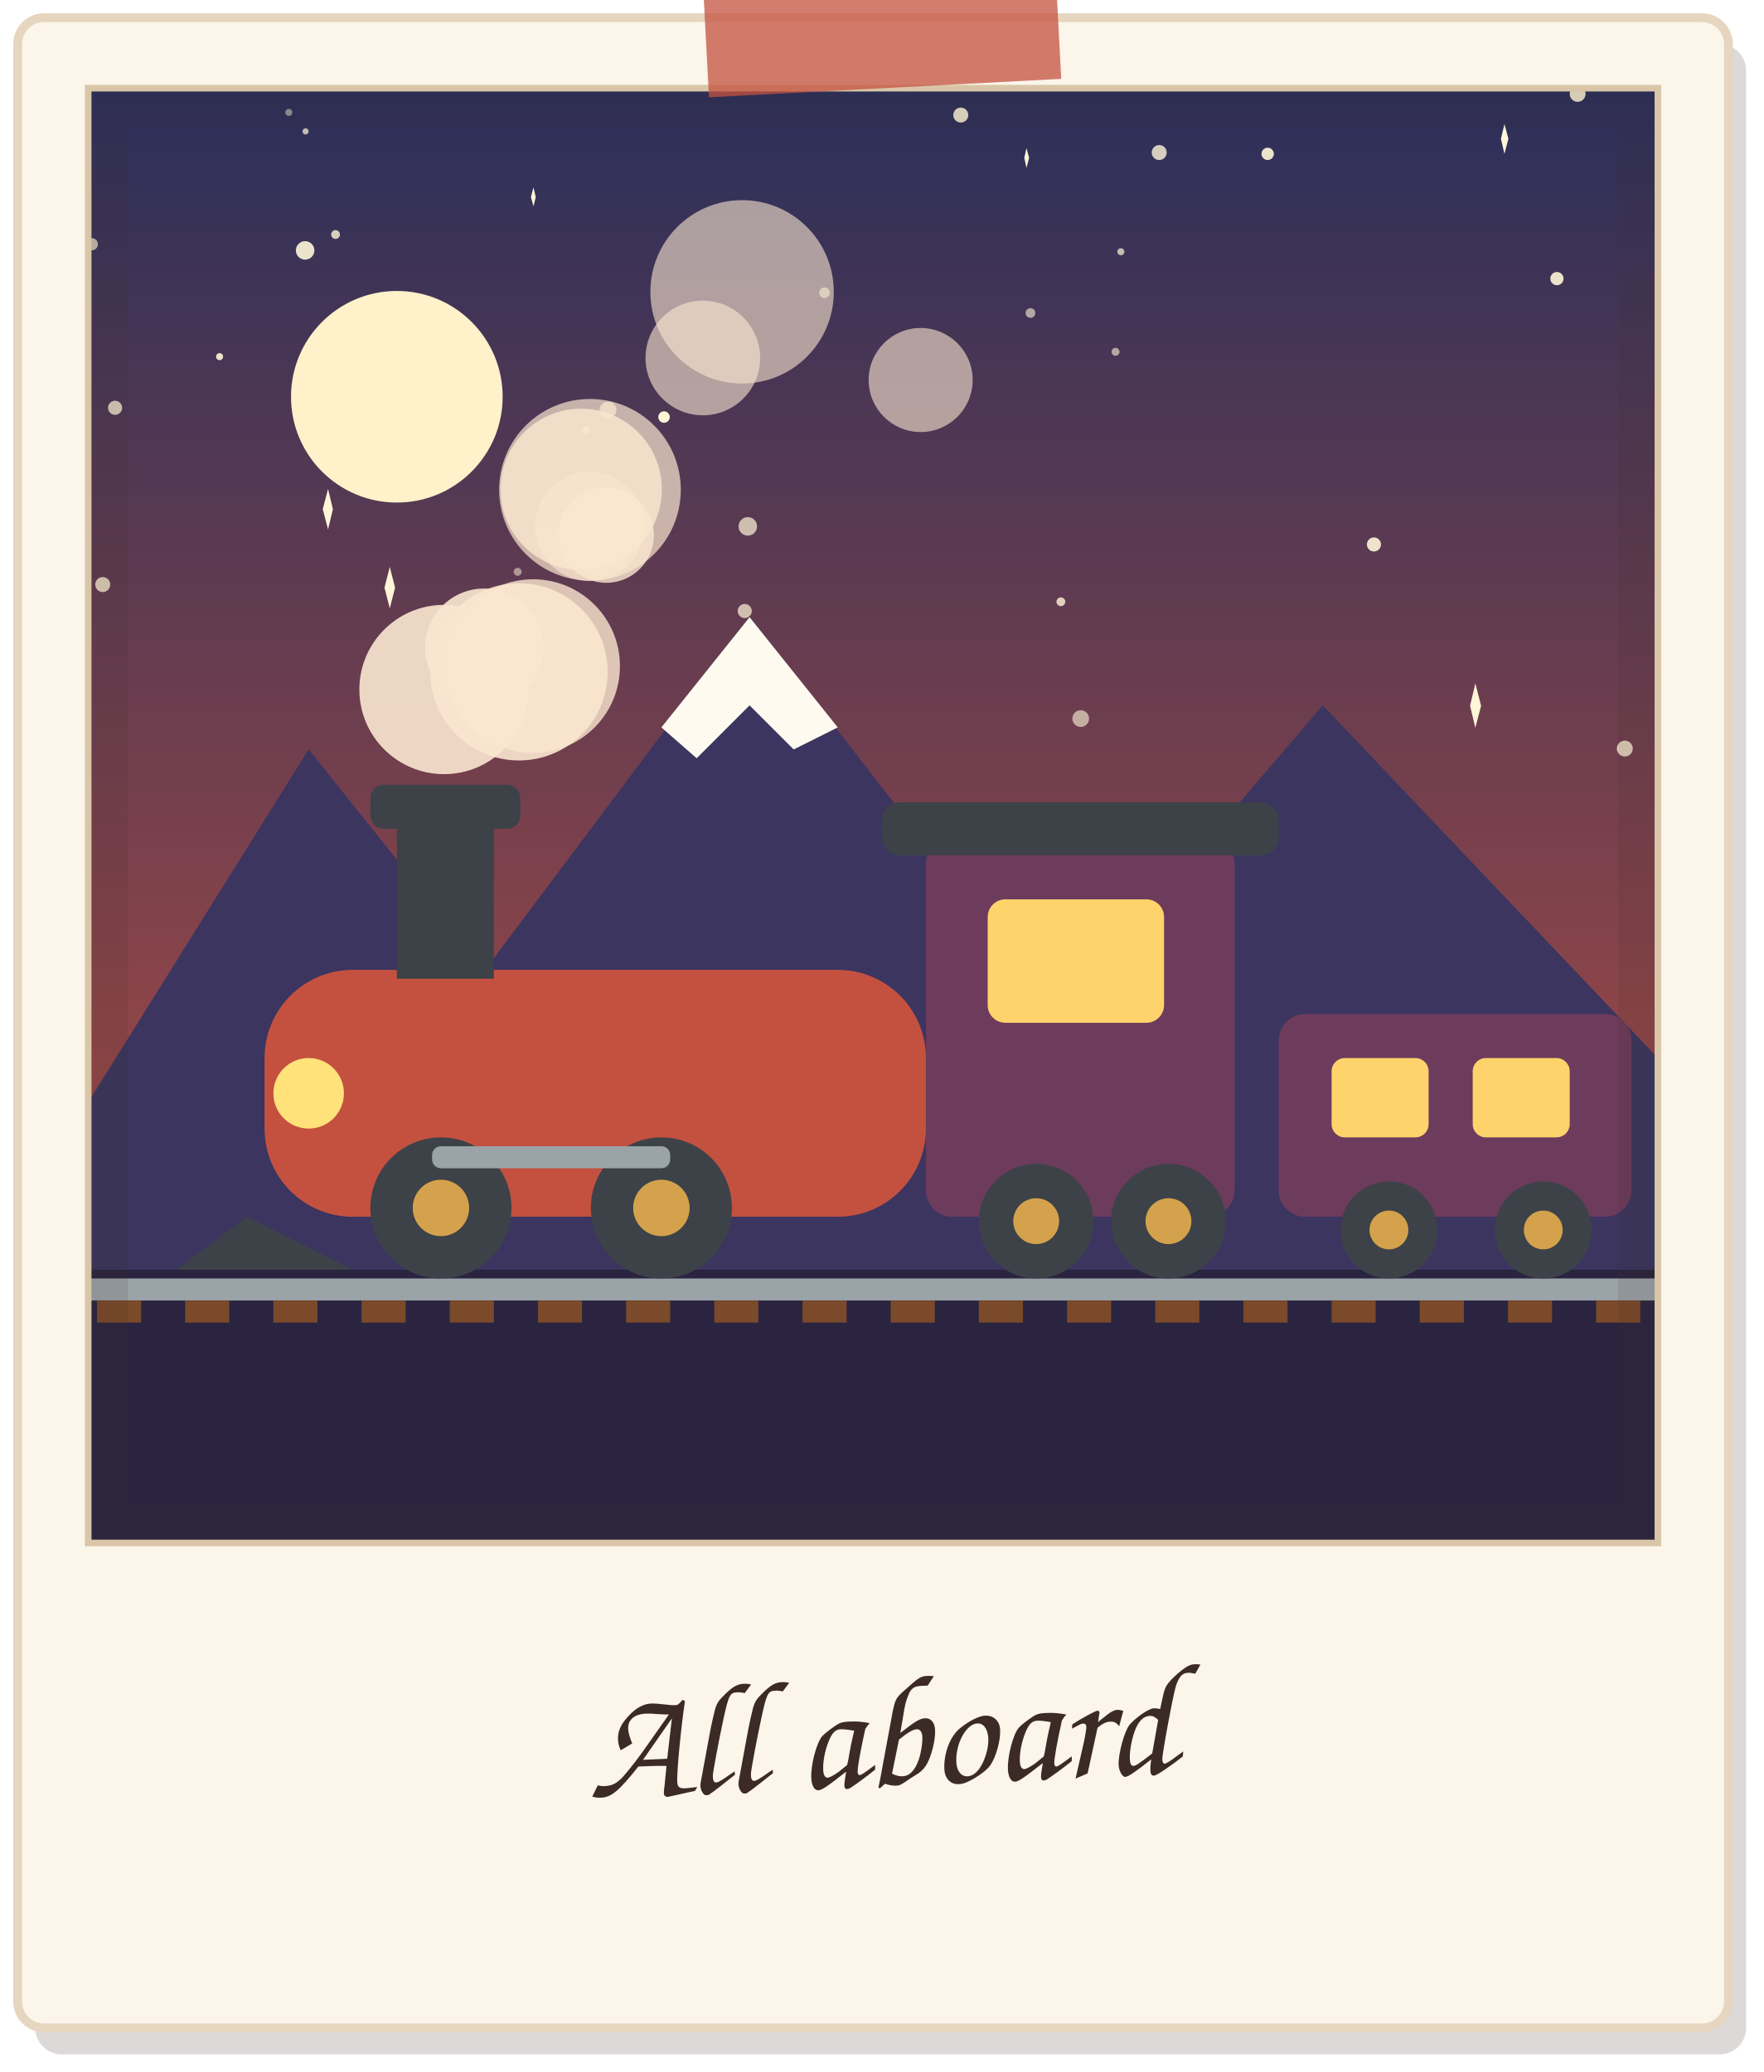
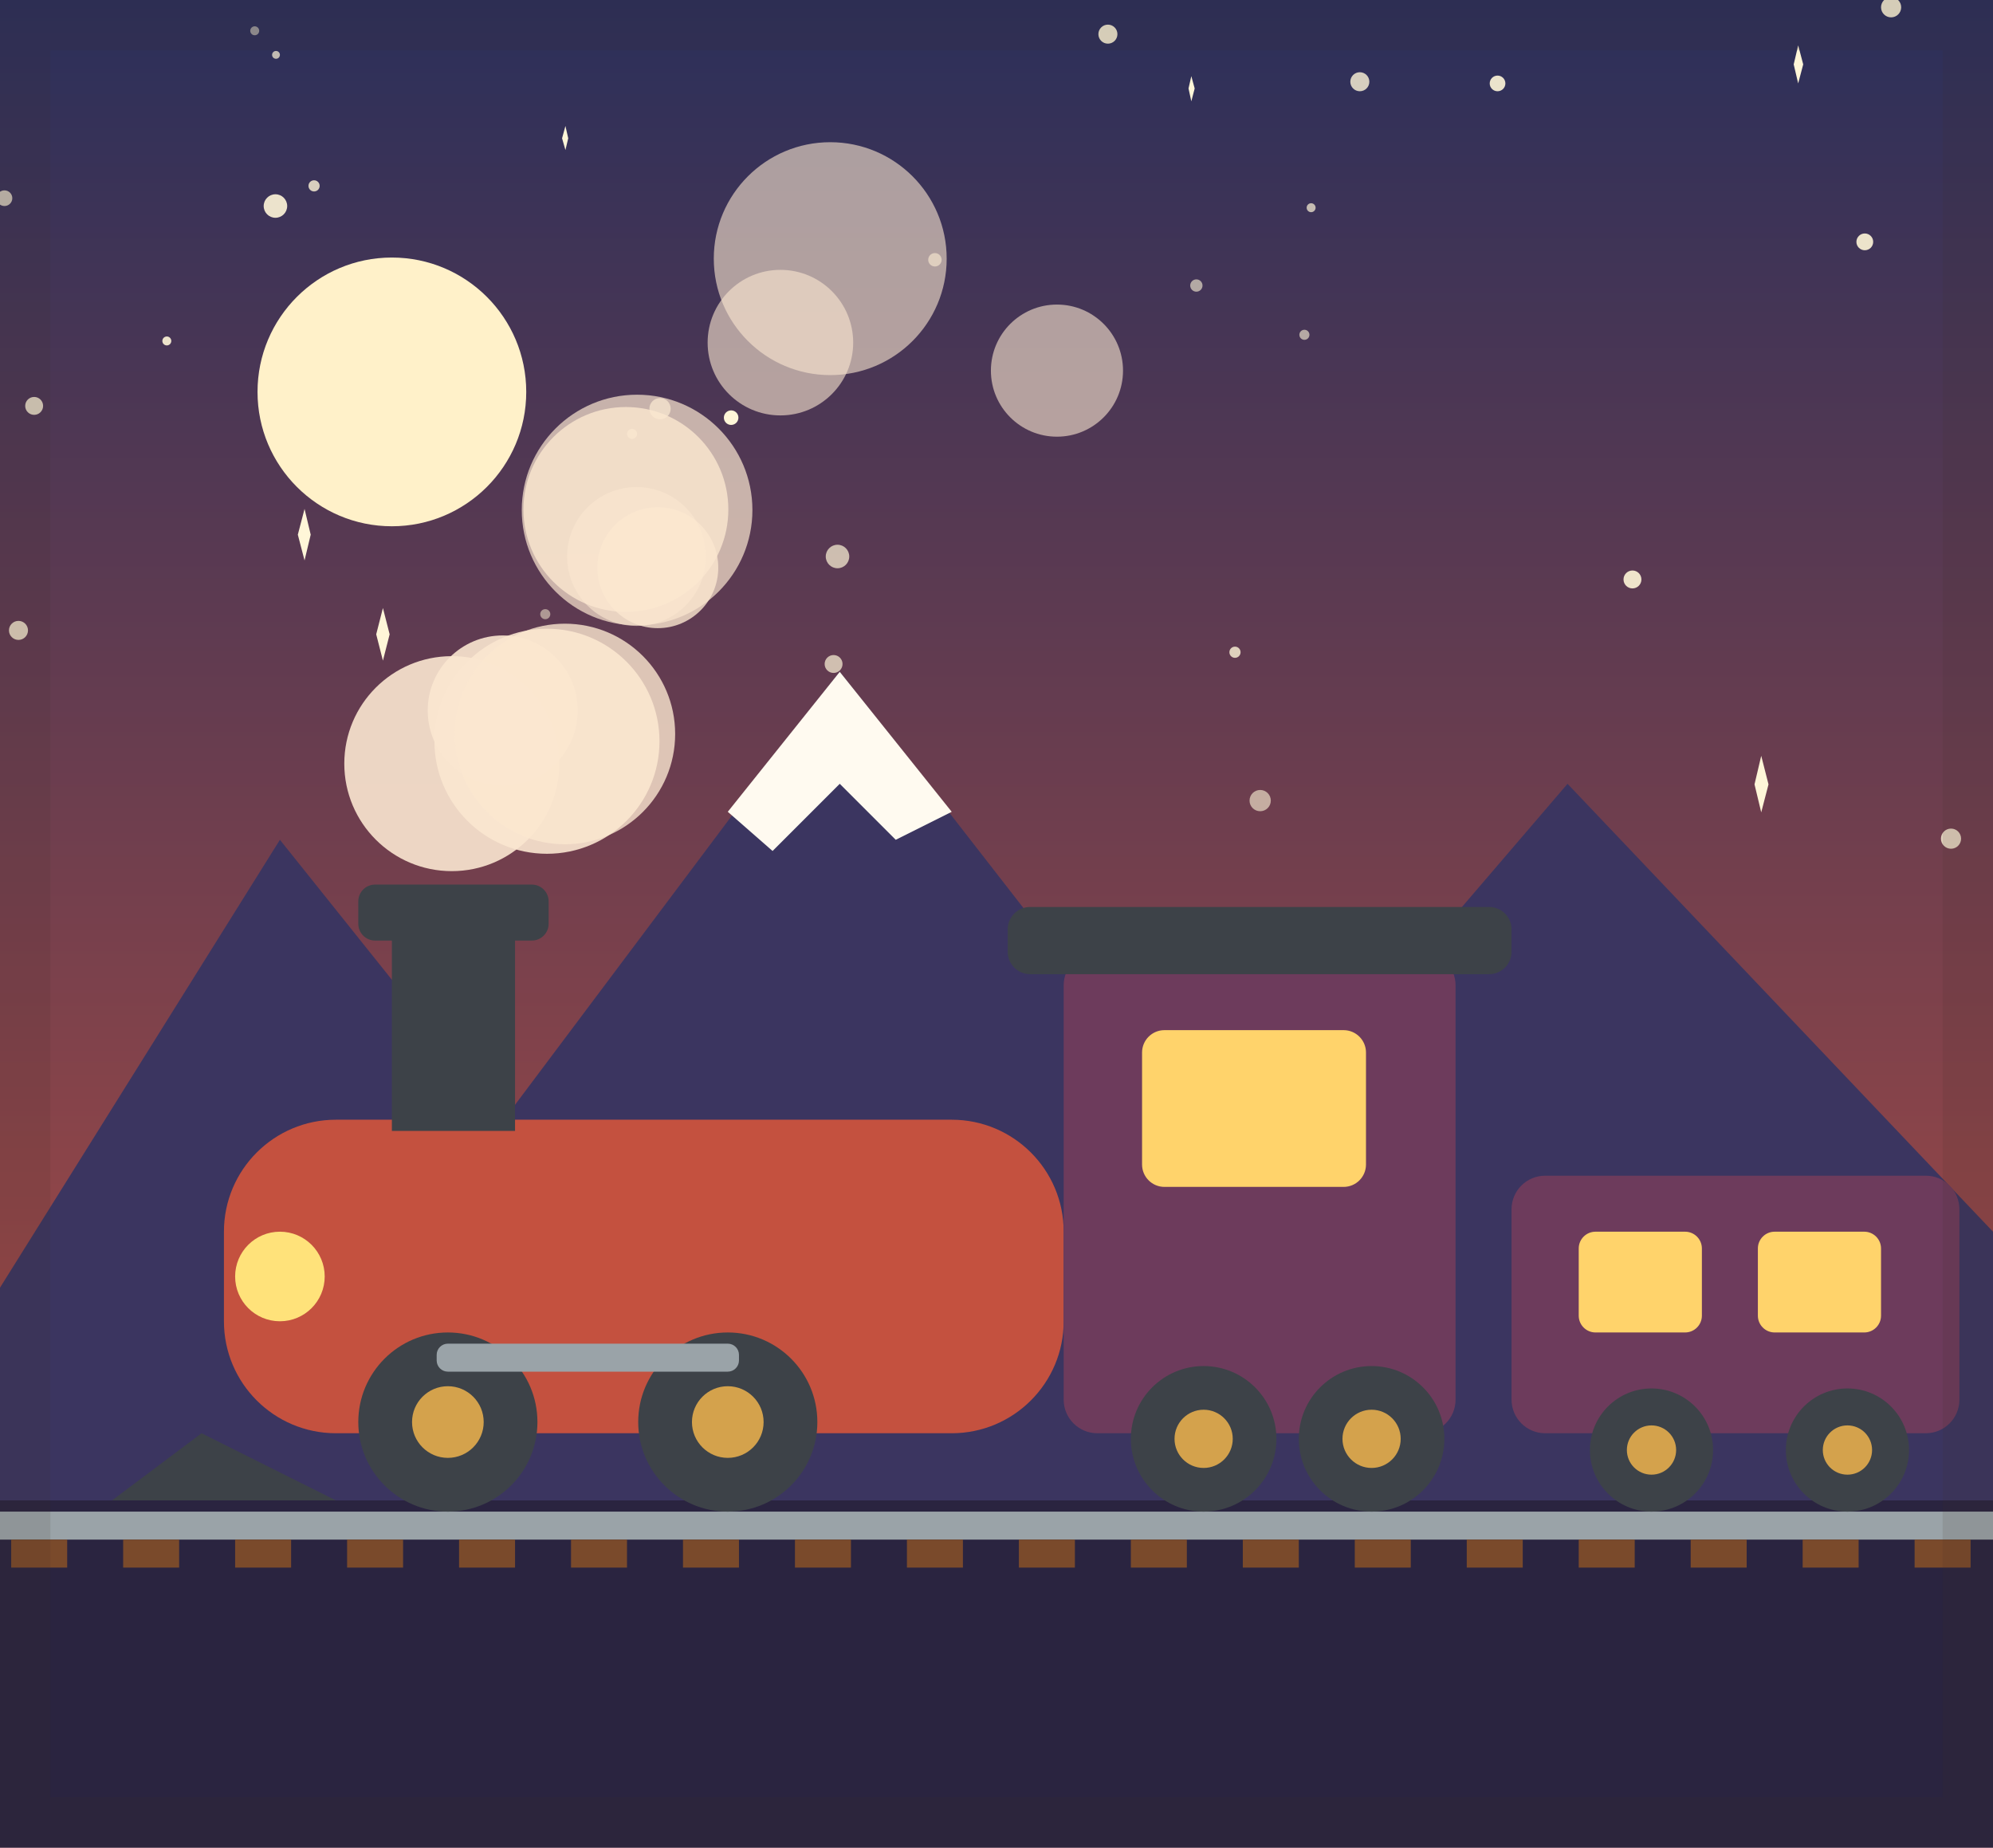
- <svg xmlns="http://www.w3.org/2000/svg" viewBox="0 0 400 470" width="400" height="470">
-   <rect x="8" y="10" width="388" height="456" rx="6" fill="#3b2a26" opacity="0.18" />
-   <rect x="4" y="4" width="388" height="456" rx="6" fill="#fbf5ea" stroke="#e6d6bf" stroke-width="2" />
+ <svg xmlns="http://www.w3.org/2000/svg" viewBox="0 0 356 330" width="356" height="330">
  <clipPath id="pic">
-     <rect x="20" y="20" width="356" height="330" rx="2" />
+     <rect width="356" height="330" />
  </clipPath>
  <g clip-path="url(#pic)">
-     <g transform="translate(20 20)">
-       <defs>
-         <linearGradient id="sk" x1="0" y1="0" x2="0" y2="1">
-           <stop offset="0" stop-color="#2a2f5a" />
-           <stop offset="1" stop-color="#c4513f" />
-         </linearGradient>
-       </defs>
-       <rect width="356" height="330" fill="url(#sk)" />
-       <path d="M321.2 8.1L322.1 11.5L321.2 14.9L320.4 11.5Z" fill="#fff6d8" />
-       <circle cx="87.6" cy="72.5" r="1.8" fill="#fff6d8" opacity="0.7" />
-       <circle cx="49.2" cy="36.8" r="2.1" fill="#fff6d8" opacity="0.9" />
-       <circle cx="97.4" cy="109.7" r="0.9" fill="#fff6d8" opacity="0.5" />
-       <circle cx="233" cy="59.8" r="0.9" fill="#fff6d8" opacity="0.6" />
-       <circle cx="117.9" cy="73" r="1.9" fill="#fff6d8" opacity="0.7" />
-       <circle cx="45.5" cy="5.5" r="0.8" fill="#fff6d8" opacity="0.5" />
-       <path d="M68.4 108.6L69.6 113.3L68.4 118L67.2 113.3Z" fill="#fff6d8" />
-       <path d="M212.8 13.6L213.4 15.8L212.8 18.1L212.3 15.8Z" fill="#fff6d8" />
-       <circle cx="242.9" cy="14.6" r="1.7" fill="#fff6d8" opacity="0.8" />
-       <circle cx="112.9" cy="77.5" r="0.9" fill="#fff6d8" opacity="0.7" />
-       <circle cx="29.8" cy="60.9" r="0.8" fill="#fff6d8" opacity="0.9" />
-       <circle cx="337.8" cy="1.3" r="1.8" fill="#fff6d8" opacity="0.9" />
-       <circle cx="49.3" cy="9.8" r="0.7" fill="#fff6d8" opacity="0.7" />
-       <circle cx="149.6" cy="99.4" r="2.1" fill="#fff6d8" opacity="0.7" />
-       <circle cx="234.2" cy="37.1" r="0.8" fill="#fff6d8" opacity="0.7" />
-       <circle cx="130.6" cy="74.6" r="1.3" fill="#fff6d8" opacity="1" />
-       <circle cx="3.3" cy="112.6" r="1.7" fill="#fff6d8" opacity="0.8" />
-       <circle cx="148.9" cy="118.6" r="1.6" fill="#fff6d8" opacity="0.7" />
-       <circle cx="213.7" cy="51" r="1.1" fill="#fff6d8" opacity="0.6" />
-       <circle cx="93.8" cy="134.3" r="1.7" fill="#fff6d8" opacity="0.6" />
-       <circle cx="291.6" cy="103.5" r="1.6" fill="#fff6d8" opacity="0.9" />
-       <circle cx="220.6" cy="116.5" r="1" fill="#fff6d8" opacity="0.8" />
-       <circle cx="197.9" cy="6.1" r="1.7" fill="#fff6d8" opacity="0.9" />
-       <circle cx="267.5" cy="14.9" r="1.4" fill="#fff6d8" opacity="0.9" />
-       <path d="M54.4 90.9L55.5 95.5L54.4 100.1L53.2 95.5Z" fill="#fff6d8" />
-       <circle cx="333.1" cy="43.2" r="1.5" fill="#fff6d8" opacity="0.9" />
-       <circle cx="56.1" cy="33.2" r="1" fill="#fff6d8" opacity="0.8" />
-       <path d="M101 22.5L101.5 24.7L101 26.8L100.4 24.7Z" fill="#fff6d8" />
-       <circle cx="167" cy="46.4" r="1.2" fill="#fff6d8" opacity="0.6" />
-       <circle cx="348.5" cy="149.8" r="1.8" fill="#fff6d8" opacity="0.8" />
-       <circle cx="0.8" cy="35.4" r="1.4" fill="#fff6d8" opacity="0.7" />
-       <circle cx="225.1" cy="143" r="1.9" fill="#fff6d8" opacity="0.6" />
-       <path d="M314.6 135L315.9 140.1L314.6 145.1L313.4 140.1Z" fill="#fff6d8" />
-       <circle cx="6.1" cy="72.5" r="1.6" fill="#fff6d8" opacity="0.8" />
-       <circle cx="70" cy="70" r="24" fill="#fff1c9" />
-       <path d="M0 230L50 150L90 200L150 120L220 210L280 140L356 220L356 330L0 330Z" fill="#3b3560" />
-       <path d="M150 120L170 145L160 150L150 140L138 152L130 145Z" fill="#fffaf0" />
-       <rect y="268" width="356" height="62" fill="#2a2440" />
-       <rect y="270" width="356" height="5" fill="#9aa3a8" />
-       <rect x="2" y="275" width="10" height="5" fill="#7a4a2b" />
-       <rect x="22" y="275" width="10" height="5" fill="#7a4a2b" />
-       <rect x="42" y="275" width="10" height="5" fill="#7a4a2b" />
-       <rect x="62" y="275" width="10" height="5" fill="#7a4a2b" />
-       <rect x="82" y="275" width="10" height="5" fill="#7a4a2b" />
-       <rect x="102" y="275" width="10" height="5" fill="#7a4a2b" />
-       <rect x="122" y="275" width="10" height="5" fill="#7a4a2b" />
-       <rect x="142" y="275" width="10" height="5" fill="#7a4a2b" />
-       <rect x="162" y="275" width="10" height="5" fill="#7a4a2b" />
-       <rect x="182" y="275" width="10" height="5" fill="#7a4a2b" />
-       <rect x="202" y="275" width="10" height="5" fill="#7a4a2b" />
-       <rect x="222" y="275" width="10" height="5" fill="#7a4a2b" />
-       <rect x="242" y="275" width="10" height="5" fill="#7a4a2b" />
-       <rect x="262" y="275" width="10" height="5" fill="#7a4a2b" />
-       <rect x="282" y="275" width="10" height="5" fill="#7a4a2b" />
-       <rect x="302" y="275" width="10" height="5" fill="#7a4a2b" />
-       <rect x="322" y="275" width="10" height="5" fill="#7a4a2b" />
-       <rect x="342" y="275" width="10" height="5" fill="#7a4a2b" />
-       <rect x="40" y="200" width="150" height="56" rx="20" fill="#c4513f" />
-       <rect x="190" y="170" width="70" height="86" rx="6" fill="#6d3b5c" />
-       <rect x="180" y="162" width="90" height="12" rx="4" fill="#3d4248" />
-       <rect x="204" y="184" width="40" height="28" rx="4" fill="#ffd36b" />
-       <rect x="270" y="210" width="80" height="46" rx="6" fill="#6d3b5c" />
-       <rect x="282" y="220" width="22" height="18" rx="3" fill="#ffd36b" />
-       <rect x="314" y="220" width="22" height="18" rx="3" fill="#ffd36b" />
-       <rect x="70" y="164" width="22" height="38" fill="#3d4248" />
-       <rect x="64" y="158" width="34" height="10" rx="3" fill="#3d4248" />
-       <circle cx="50" cy="228" r="8" fill="#ffe27a" />
-       <path d="M36 256L20 268L60 268Z" fill="#3d4248" />
-       <circle cx="80" cy="254" r="16" fill="#3d4248" />
-       <circle cx="80" cy="254" r="6.4" fill="#d4a24c" />
-       <circle cx="130" cy="254" r="16" fill="#3d4248" />
-       <circle cx="130" cy="254" r="6.4" fill="#d4a24c" />
-       <circle cx="215" cy="257" r="13" fill="#3d4248" />
-       <circle cx="215" cy="257" r="5.2" fill="#d4a24c" />
-       <circle cx="245" cy="257" r="13" fill="#3d4248" />
-       <circle cx="245" cy="257" r="5.2" fill="#d4a24c" />
-       <circle cx="295" cy="259" r="11" fill="#3d4248" />
-       <circle cx="295" cy="259" r="4.4" fill="#d4a24c" />
-       <circle cx="330" cy="259" r="11" fill="#3d4248" />
-       <circle cx="330" cy="259" r="4.4" fill="#d4a24c" />
-       <rect x="78" y="240" width="54" height="5" rx="2" fill="#9aa3a8" />
-       <circle cx="97.7" cy="132.4" r="20.1" fill="#fbe7d0" opacity="0.9" />
-       <circle cx="89.8" cy="126.9" r="13.4" fill="#fbe7d0" opacity="0.9" />
-       <circle cx="80.7" cy="136.4" r="19.2" fill="#fbe7d0" opacity="0.9" />
-       <circle cx="100.9" cy="131.1" r="19.7" fill="#fbe7d0" opacity="0.8" />
-       <circle cx="113.8" cy="91.1" r="20.6" fill="#fbe7d0" opacity="0.7" />
-       <circle cx="117.5" cy="101.4" r="10.8" fill="#fbe7d0" opacity="0.8" />
-       <circle cx="111.8" cy="91" r="18.3" fill="#fbe7d0" opacity="0.8" />
-       <circle cx="113.7" cy="99.4" r="12.4" fill="#fbe7d0" opacity="0.6" />
-       <circle cx="139.4" cy="61.2" r="13" fill="#fbe7d0" opacity="0.6" />
-       <circle cx="188.8" cy="66.2" r="11.8" fill="#fbe7d0" opacity="0.6" />
-       <circle cx="148.3" cy="46.2" r="20.8" fill="#fbe7d0" opacity="0.6" />
-       <rect width="356" height="330" fill="none" stroke="#3b2a26" stroke-opacity="0.12" stroke-width="18" />
-     </g>
+     <defs>
+       <linearGradient id="sk" x1="0" y1="0" x2="0" y2="1">
+         <stop offset="0" stop-color="#2a2f5a" />
+         <stop offset="1" stop-color="#c4513f" />
+       </linearGradient>
+     </defs>
+     <rect width="356" height="330" fill="url(#sk)" />
+     <path d="M321.2 8.1L322.1 11.5L321.2 14.9L320.4 11.5Z" fill="#fff6d8" />
+     <circle cx="87.6" cy="72.5" r="1.8" fill="#fff6d8" opacity="0.7" />
+     <circle cx="49.2" cy="36.8" r="2.1" fill="#fff6d8" opacity="0.9" />
+     <circle cx="97.4" cy="109.7" r="0.9" fill="#fff6d8" opacity="0.5" />
+     <circle cx="233" cy="59.8" r="0.9" fill="#fff6d8" opacity="0.6" />
+     <circle cx="117.9" cy="73" r="1.9" fill="#fff6d8" opacity="0.7" />
+     <circle cx="45.5" cy="5.5" r="0.8" fill="#fff6d8" opacity="0.5" />
+     <path d="M68.4 108.6L69.6 113.3L68.4 118L67.2 113.3Z" fill="#fff6d8" />
+     <path d="M212.8 13.6L213.4 15.8L212.8 18.1L212.3 15.8Z" fill="#fff6d8" />
+     <circle cx="242.9" cy="14.6" r="1.7" fill="#fff6d8" opacity="0.8" />
+     <circle cx="112.9" cy="77.5" r="0.9" fill="#fff6d8" opacity="0.7" />
+     <circle cx="29.8" cy="60.9" r="0.8" fill="#fff6d8" opacity="0.9" />
+     <circle cx="337.8" cy="1.3" r="1.8" fill="#fff6d8" opacity="0.9" />
+     <circle cx="49.3" cy="9.8" r="0.7" fill="#fff6d8" opacity="0.7" />
+     <circle cx="149.6" cy="99.4" r="2.1" fill="#fff6d8" opacity="0.7" />
+     <circle cx="234.2" cy="37.1" r="0.8" fill="#fff6d8" opacity="0.7" />
+     <circle cx="130.6" cy="74.6" r="1.3" fill="#fff6d8" opacity="1" />
+     <circle cx="3.3" cy="112.6" r="1.7" fill="#fff6d8" opacity="0.8" />
+     <circle cx="148.9" cy="118.6" r="1.6" fill="#fff6d8" opacity="0.7" />
+     <circle cx="213.7" cy="51" r="1.1" fill="#fff6d8" opacity="0.6" />
+     <circle cx="93.8" cy="134.3" r="1.7" fill="#fff6d8" opacity="0.6" />
+     <circle cx="291.6" cy="103.5" r="1.6" fill="#fff6d8" opacity="0.9" />
+     <circle cx="220.6" cy="116.5" r="1" fill="#fff6d8" opacity="0.8" />
+     <circle cx="197.9" cy="6.1" r="1.7" fill="#fff6d8" opacity="0.9" />
+     <circle cx="267.5" cy="14.9" r="1.4" fill="#fff6d8" opacity="0.9" />
+     <path d="M54.4 90.9L55.5 95.5L54.4 100.1L53.2 95.5Z" fill="#fff6d8" />
+     <circle cx="333.1" cy="43.2" r="1.5" fill="#fff6d8" opacity="0.9" />
+     <circle cx="56.1" cy="33.2" r="1" fill="#fff6d8" opacity="0.8" />
+     <path d="M101 22.5L101.5 24.7L101 26.8L100.4 24.7Z" fill="#fff6d8" />
+     <circle cx="167" cy="46.4" r="1.2" fill="#fff6d8" opacity="0.6" />
+     <circle cx="348.5" cy="149.8" r="1.8" fill="#fff6d8" opacity="0.8" />
+     <circle cx="0.8" cy="35.4" r="1.4" fill="#fff6d8" opacity="0.7" />
+     <circle cx="225.1" cy="143" r="1.9" fill="#fff6d8" opacity="0.6" />
+     <path d="M314.6 135L315.9 140.1L314.6 145.1L313.4 140.1Z" fill="#fff6d8" />
+     <circle cx="6.1" cy="72.5" r="1.6" fill="#fff6d8" opacity="0.8" />
+     <circle cx="70" cy="70" r="24" fill="#fff1c9" />
+     <path d="M0 230L50 150L90 200L150 120L220 210L280 140L356 220L356 330L0 330Z" fill="#3b3560" />
+     <path d="M150 120L170 145L160 150L150 140L138 152L130 145Z" fill="#fffaf0" />
+     <rect y="268" width="356" height="62" fill="#2a2440" />
+     <rect y="270" width="356" height="5" fill="#9aa3a8" />
+     <rect x="2" y="275" width="10" height="5" fill="#7a4a2b" />
+     <rect x="22" y="275" width="10" height="5" fill="#7a4a2b" />
+     <rect x="42" y="275" width="10" height="5" fill="#7a4a2b" />
+     <rect x="62" y="275" width="10" height="5" fill="#7a4a2b" />
+     <rect x="82" y="275" width="10" height="5" fill="#7a4a2b" />
+     <rect x="102" y="275" width="10" height="5" fill="#7a4a2b" />
+     <rect x="122" y="275" width="10" height="5" fill="#7a4a2b" />
+     <rect x="142" y="275" width="10" height="5" fill="#7a4a2b" />
+     <rect x="162" y="275" width="10" height="5" fill="#7a4a2b" />
+     <rect x="182" y="275" width="10" height="5" fill="#7a4a2b" />
+     <rect x="202" y="275" width="10" height="5" fill="#7a4a2b" />
+     <rect x="222" y="275" width="10" height="5" fill="#7a4a2b" />
+     <rect x="242" y="275" width="10" height="5" fill="#7a4a2b" />
+     <rect x="262" y="275" width="10" height="5" fill="#7a4a2b" />
+     <rect x="282" y="275" width="10" height="5" fill="#7a4a2b" />
+     <rect x="302" y="275" width="10" height="5" fill="#7a4a2b" />
+     <rect x="322" y="275" width="10" height="5" fill="#7a4a2b" />
+     <rect x="342" y="275" width="10" height="5" fill="#7a4a2b" />
+     <rect x="40" y="200" width="150" height="56" rx="20" fill="#c4513f" />
+     <rect x="190" y="170" width="70" height="86" rx="6" fill="#6d3b5c" />
+     <rect x="180" y="162" width="90" height="12" rx="4" fill="#3d4248" />
+     <rect x="204" y="184" width="40" height="28" rx="4" fill="#ffd36b" />
+     <rect x="270" y="210" width="80" height="46" rx="6" fill="#6d3b5c" />
+     <rect x="282" y="220" width="22" height="18" rx="3" fill="#ffd36b" />
+     <rect x="314" y="220" width="22" height="18" rx="3" fill="#ffd36b" />
+     <rect x="70" y="164" width="22" height="38" fill="#3d4248" />
+     <rect x="64" y="158" width="34" height="10" rx="3" fill="#3d4248" />
+     <circle cx="50" cy="228" r="8" fill="#ffe27a" />
+     <path d="M36 256L20 268L60 268Z" fill="#3d4248" />
+     <circle cx="80" cy="254" r="16" fill="#3d4248" />
+     <circle cx="80" cy="254" r="6.4" fill="#d4a24c" />
+     <circle cx="130" cy="254" r="16" fill="#3d4248" />
+     <circle cx="130" cy="254" r="6.4" fill="#d4a24c" />
+     <circle cx="215" cy="257" r="13" fill="#3d4248" />
+     <circle cx="215" cy="257" r="5.2" fill="#d4a24c" />
+     <circle cx="245" cy="257" r="13" fill="#3d4248" />
+     <circle cx="245" cy="257" r="5.2" fill="#d4a24c" />
+     <circle cx="295" cy="259" r="11" fill="#3d4248" />
+     <circle cx="295" cy="259" r="4.4" fill="#d4a24c" />
+     <circle cx="330" cy="259" r="11" fill="#3d4248" />
+     <circle cx="330" cy="259" r="4.4" fill="#d4a24c" />
+     <rect x="78" y="240" width="54" height="5" rx="2" fill="#9aa3a8" />
+     <circle cx="97.7" cy="132.4" r="20.1" fill="#fbe7d0" opacity="0.9" />
+     <circle cx="89.8" cy="126.9" r="13.4" fill="#fbe7d0" opacity="0.9" />
+     <circle cx="80.7" cy="136.4" r="19.2" fill="#fbe7d0" opacity="0.9" />
+     <circle cx="100.9" cy="131.1" r="19.7" fill="#fbe7d0" opacity="0.8" />
+     <circle cx="113.8" cy="91.1" r="20.6" fill="#fbe7d0" opacity="0.7" />
+     <circle cx="117.5" cy="101.4" r="10.8" fill="#fbe7d0" opacity="0.8" />
+     <circle cx="111.8" cy="91" r="18.3" fill="#fbe7d0" opacity="0.8" />
+     <circle cx="113.7" cy="99.4" r="12.4" fill="#fbe7d0" opacity="0.6" />
+     <circle cx="139.4" cy="61.2" r="13" fill="#fbe7d0" opacity="0.6" />
+     <circle cx="188.8" cy="66.2" r="11.8" fill="#fbe7d0" opacity="0.6" />
+     <circle cx="148.3" cy="46.2" r="20.8" fill="#fbe7d0" opacity="0.6" />
+     <rect width="356" height="330" fill="none" stroke="#3b2a26" stroke-opacity="0.12" stroke-width="18" />
  </g>
-   <rect x="20" y="20" width="356" height="330" fill="none" stroke="#d9c6a8" stroke-width="1.5" />
-   <text x="200" y="405" text-anchor="middle" font-family="'Caveat', 'Comic Sans MS', cursive" font-size="36" fill="#3b2a26" transform="rotate(-2.5 200 405)">All aboard</text>
-   <rect x="160" y="-8" width="80" height="28" fill="#c4513f" opacity="0.75" transform="rotate(-3 200 6)" />
</svg>
